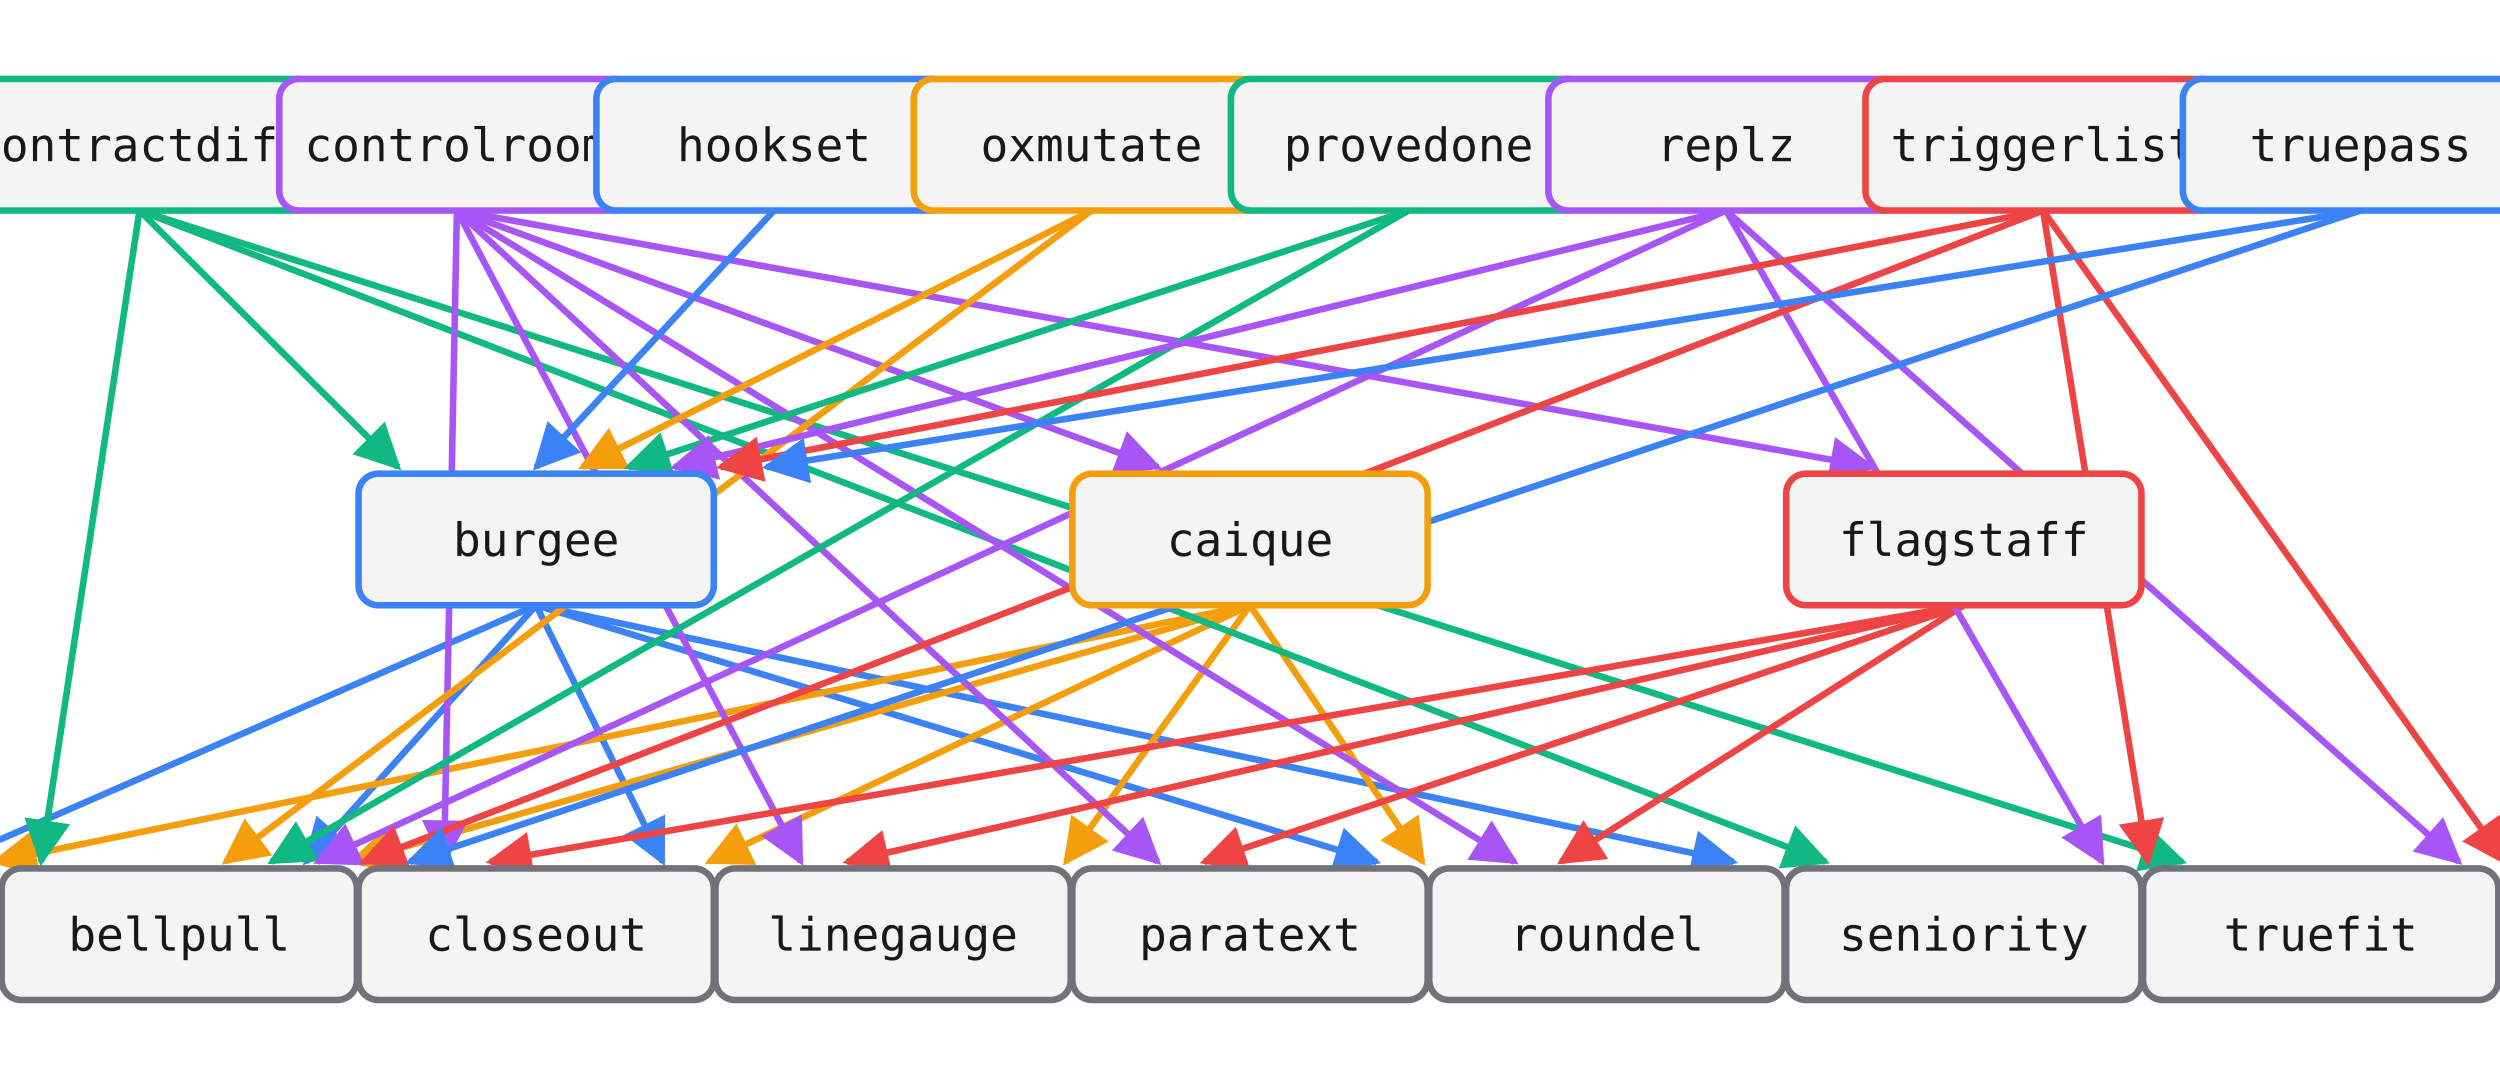
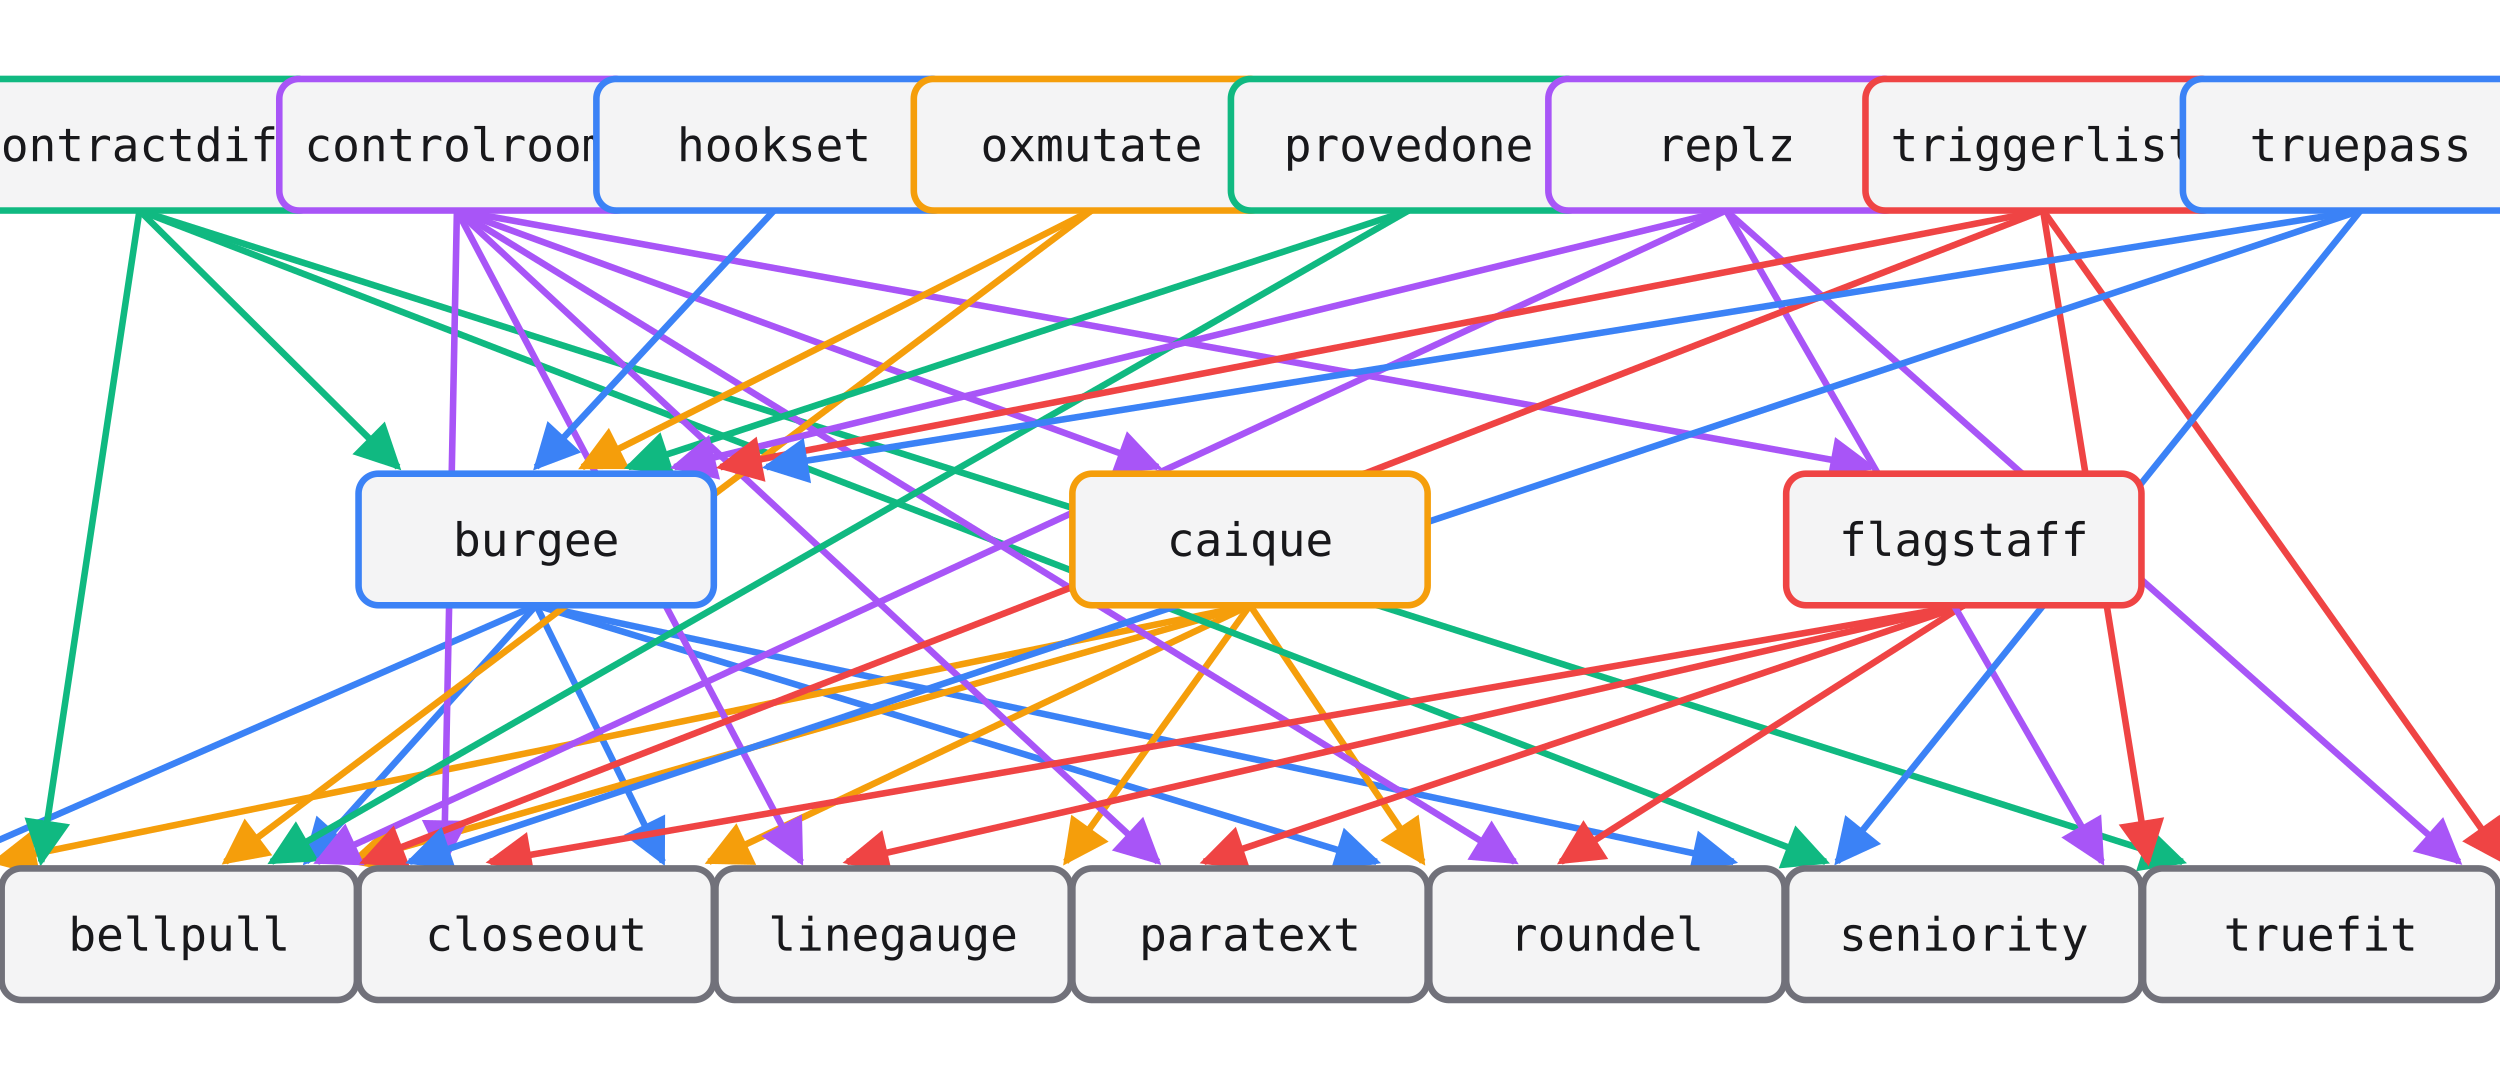
<svg xmlns="http://www.w3.org/2000/svg" viewBox="0 0 760 328" width="760" height="328" role="img" aria-labelledby="t d">
  <defs>
    <marker id="a0" viewBox="0 0 10 10" refX="9" refY="5" markerWidth="7" markerHeight="7" orient="auto-start-reverse">
      <path d="M0,0 L10,5 L0,10 z" fill="#3b82f6" />
    </marker>
    <marker id="a1" viewBox="0 0 10 10" refX="9" refY="5" markerWidth="7" markerHeight="7" orient="auto-start-reverse">
      <path d="M0,0 L10,5 L0,10 z" fill="#f59e0b" />
    </marker>
    <marker id="a2" viewBox="0 0 10 10" refX="9" refY="5" markerWidth="7" markerHeight="7" orient="auto-start-reverse">
      <path d="M0,0 L10,5 L0,10 z" fill="#10b981" />
    </marker>
    <marker id="a3" viewBox="0 0 10 10" refX="9" refY="5" markerWidth="7" markerHeight="7" orient="auto-start-reverse">
      <path d="M0,0 L10,5 L0,10 z" fill="#a855f7" />
    </marker>
    <marker id="a4" viewBox="0 0 10 10" refX="9" refY="5" markerWidth="7" markerHeight="7" orient="auto-start-reverse">
      <path d="M0,0 L10,5 L0,10 z" fill="#ef4444" />
    </marker>
    <marker id="a5" viewBox="0 0 10 10" refX="9" refY="5" markerWidth="7" markerHeight="7" orient="auto-start-reverse">
      <path d="M0,0 L10,5 L0,10 z" fill="#3b82f6" />
    </marker>
    <marker id="a6" viewBox="0 0 10 10" refX="9" refY="5" markerWidth="7" markerHeight="7" orient="auto-start-reverse">
      <path d="M0,0 L10,5 L0,10 z" fill="#f59e0b" />
    </marker>
    <marker id="a7" viewBox="0 0 10 10" refX="9" refY="5" markerWidth="7" markerHeight="7" orient="auto-start-reverse">
      <path d="M0,0 L10,5 L0,10 z" fill="#10b981" />
    </marker>
    <marker id="a8" viewBox="0 0 10 10" refX="9" refY="5" markerWidth="7" markerHeight="7" orient="auto-start-reverse">
      <path d="M0,0 L10,5 L0,10 z" fill="#a855f7" />
    </marker>
    <marker id="a9" viewBox="0 0 10 10" refX="9" refY="5" markerWidth="7" markerHeight="7" orient="auto-start-reverse">
      <path d="M0,0 L10,5 L0,10 z" fill="#ef4444" />
    </marker>
    <marker id="a10" viewBox="0 0 10 10" refX="9" refY="5" markerWidth="7" markerHeight="7" orient="auto-start-reverse">
      <path d="M0,0 L10,5 L0,10 z" fill="#3b82f6" />
    </marker>
  </defs>
  <line x1="163.0" y1="184" x2="-15.5" y2="262" stroke="#3b82f6" stroke-width="2" marker-end="url(#a0)" />
  <line x1="163.0" y1="184" x2="93.0" y2="262" stroke="#3b82f6" stroke-width="2" marker-end="url(#a0)" />
  <line x1="163.0" y1="184" x2="201.5" y2="262" stroke="#3b82f6" stroke-width="2" marker-end="url(#a0)" />
  <line x1="163.0" y1="184" x2="418.5" y2="262" stroke="#3b82f6" stroke-width="2" marker-end="url(#a0)" />
  <line x1="163.0" y1="184" x2="527.0" y2="262" stroke="#3b82f6" stroke-width="2" marker-end="url(#a0)" />
  <line x1="380.0" y1="184" x2="-1.5" y2="262" stroke="#f59e0b" stroke-width="2" marker-end="url(#a1)" />
  <line x1="380.0" y1="184" x2="107.0" y2="262" stroke="#f59e0b" stroke-width="2" marker-end="url(#a1)" />
  <line x1="380.0" y1="184" x2="215.5" y2="262" stroke="#f59e0b" stroke-width="2" marker-end="url(#a1)" />
  <line x1="380.0" y1="184" x2="324.0" y2="262" stroke="#f59e0b" stroke-width="2" marker-end="url(#a1)" />
  <line x1="380.0" y1="184" x2="432.5" y2="262" stroke="#f59e0b" stroke-width="2" marker-end="url(#a1)" />
  <line x1="42.4" y1="64" x2="12.5" y2="262" stroke="#10b981" stroke-width="2" marker-end="url(#a2)" />
  <line x1="42.4" y1="64" x2="121.0" y2="142" stroke="#10b981" stroke-width="2" marker-end="url(#a2)" />
  <line x1="42.4" y1="64" x2="555.0" y2="262" stroke="#10b981" stroke-width="2" marker-end="url(#a2)" />
  <line x1="42.4" y1="64" x2="663.5" y2="262" stroke="#10b981" stroke-width="2" marker-end="url(#a2)" />
  <line x1="138.9" y1="64" x2="352.0" y2="142" stroke="#a855f7" stroke-width="2" marker-end="url(#a3)" />
  <line x1="138.9" y1="64" x2="135.0" y2="262" stroke="#a855f7" stroke-width="2" marker-end="url(#a3)" />
  <line x1="138.9" y1="64" x2="569.0" y2="142" stroke="#a855f7" stroke-width="2" marker-end="url(#a3)" />
  <line x1="138.9" y1="64" x2="243.5" y2="262" stroke="#a855f7" stroke-width="2" marker-end="url(#a3)" />
  <line x1="138.9" y1="64" x2="352.0" y2="262" stroke="#a855f7" stroke-width="2" marker-end="url(#a3)" />
  <line x1="138.9" y1="64" x2="460.5" y2="262" stroke="#a855f7" stroke-width="2" marker-end="url(#a3)" />
  <line x1="597.0" y1="184" x2="149.0" y2="262" stroke="#ef4444" stroke-width="2" marker-end="url(#a4)" />
  <line x1="597.0" y1="184" x2="257.5" y2="262" stroke="#ef4444" stroke-width="2" marker-end="url(#a4)" />
  <line x1="597.0" y1="184" x2="366.0" y2="262" stroke="#ef4444" stroke-width="2" marker-end="url(#a4)" />
  <line x1="597.0" y1="184" x2="474.5" y2="262" stroke="#ef4444" stroke-width="2" marker-end="url(#a4)" />
  <line x1="235.3" y1="64" x2="163.0" y2="142" stroke="#3b82f6" stroke-width="2" marker-end="url(#a5)" />
  <line x1="331.8" y1="64" x2="68.5" y2="262" stroke="#f59e0b" stroke-width="2" marker-end="url(#a6)" />
  <line x1="331.8" y1="64" x2="177.0" y2="142" stroke="#f59e0b" stroke-width="2" marker-end="url(#a6)" />
  <line x1="428.2" y1="64" x2="82.5" y2="262" stroke="#10b981" stroke-width="2" marker-end="url(#a7)" />
  <line x1="428.2" y1="64" x2="191.0" y2="142" stroke="#10b981" stroke-width="2" marker-end="url(#a7)" />
  <line x1="524.7" y1="64" x2="96.5" y2="262" stroke="#a855f7" stroke-width="2" marker-end="url(#a8)" />
  <line x1="524.7" y1="64" x2="205.0" y2="142" stroke="#a855f7" stroke-width="2" marker-end="url(#a8)" />
  <line x1="524.7" y1="64" x2="639.0" y2="262" stroke="#a855f7" stroke-width="2" marker-end="url(#a8)" />
  <line x1="524.7" y1="64" x2="747.5" y2="262" stroke="#a855f7" stroke-width="2" marker-end="url(#a8)" />
  <line x1="621.1" y1="64" x2="110.5" y2="262" stroke="#ef4444" stroke-width="2" marker-end="url(#a9)" />
  <line x1="621.1" y1="64" x2="219.0" y2="142" stroke="#ef4444" stroke-width="2" marker-end="url(#a9)" />
  <line x1="621.1" y1="64" x2="653.0" y2="262" stroke="#ef4444" stroke-width="2" marker-end="url(#a9)" />
  <line x1="621.1" y1="64" x2="761.5" y2="262" stroke="#ef4444" stroke-width="2" marker-end="url(#a9)" />
  <line x1="717.6" y1="64" x2="124.5" y2="262" stroke="#3b82f6" stroke-width="2" marker-end="url(#a10)" />
  <line x1="717.6" y1="64" x2="233.0" y2="142" stroke="#3b82f6" stroke-width="2" marker-end="url(#a10)" />
+   <line x1="717.6" y1="64" x2="558.5" y2="262" stroke="#3b82f6" stroke-width="2" marker-end="url(#a10)" />
  <rect x="109.0" y="144" width="108" height="40" rx="6" fill="#f4f4f5" stroke="#3b82f6" stroke-width="2" />
  <text x="163.0" y="169" text-anchor="middle" font-family="ui-monospace, SFMono-Regular, Menlo, Consolas, monospace" font-size="14" fill="#18181b">burgee</text>
  <rect x="326.0" y="144" width="108" height="40" rx="6" fill="#f4f4f5" stroke="#f59e0b" stroke-width="2" />
  <text x="380.0" y="169" text-anchor="middle" font-family="ui-monospace, SFMono-Regular, Menlo, Consolas, monospace" font-size="14" fill="#18181b">caique</text>
  <rect x="-11.6" y="24" width="108" height="40" rx="6" fill="#f4f4f5" stroke="#10b981" stroke-width="2" />
  <text x="42.4" y="49" text-anchor="middle" font-family="ui-monospace, SFMono-Regular, Menlo, Consolas, monospace" font-size="14" fill="#18181b">contractdiff</text>
  <rect x="84.9" y="24" width="108" height="40" rx="6" fill="#f4f4f5" stroke="#a855f7" stroke-width="2" />
  <text x="138.9" y="49" text-anchor="middle" font-family="ui-monospace, SFMono-Regular, Menlo, Consolas, monospace" font-size="14" fill="#18181b">controlroom</text>
  <rect x="543.0" y="144" width="108" height="40" rx="6" fill="#f4f4f5" stroke="#ef4444" stroke-width="2" />
  <text x="597.0" y="169" text-anchor="middle" font-family="ui-monospace, SFMono-Regular, Menlo, Consolas, monospace" font-size="14" fill="#18181b">flagstaff</text>
  <rect x="181.3" y="24" width="108" height="40" rx="6" fill="#f4f4f5" stroke="#3b82f6" stroke-width="2" />
  <text x="235.3" y="49" text-anchor="middle" font-family="ui-monospace, SFMono-Regular, Menlo, Consolas, monospace" font-size="14" fill="#18181b">hookset</text>
  <rect x="277.8" y="24" width="108" height="40" rx="6" fill="#f4f4f5" stroke="#f59e0b" stroke-width="2" />
  <text x="331.8" y="49" text-anchor="middle" font-family="ui-monospace, SFMono-Regular, Menlo, Consolas, monospace" font-size="14" fill="#18181b">oxmutate</text>
  <rect x="374.2" y="24" width="108" height="40" rx="6" fill="#f4f4f5" stroke="#10b981" stroke-width="2" />
  <text x="428.2" y="49" text-anchor="middle" font-family="ui-monospace, SFMono-Regular, Menlo, Consolas, monospace" font-size="14" fill="#18181b">provedone</text>
  <rect x="470.7" y="24" width="108" height="40" rx="6" fill="#f4f4f5" stroke="#a855f7" stroke-width="2" />
  <text x="524.7" y="49" text-anchor="middle" font-family="ui-monospace, SFMono-Regular, Menlo, Consolas, monospace" font-size="14" fill="#18181b">replz</text>
  <rect x="567.1" y="24" width="108" height="40" rx="6" fill="#f4f4f5" stroke="#ef4444" stroke-width="2" />
  <text x="621.1" y="49" text-anchor="middle" font-family="ui-monospace, SFMono-Regular, Menlo, Consolas, monospace" font-size="14" fill="#18181b">triggerlist</text>
  <rect x="663.6" y="24" width="108" height="40" rx="6" fill="#f4f4f5" stroke="#3b82f6" stroke-width="2" />
  <text x="717.6" y="49" text-anchor="middle" font-family="ui-monospace, SFMono-Regular, Menlo, Consolas, monospace" font-size="14" fill="#18181b">truepass</text>
  <rect x="0.5" y="264" width="108" height="40" rx="6" fill="#f4f4f5" stroke="#71717a" stroke-width="2" />
  <text x="54.5" y="289" text-anchor="middle" font-family="ui-monospace, SFMono-Regular, Menlo, Consolas, monospace" font-size="14" fill="#18181b">bellpull</text>
  <rect x="109.0" y="264" width="108" height="40" rx="6" fill="#f4f4f5" stroke="#71717a" stroke-width="2" />
  <text x="163.0" y="289" text-anchor="middle" font-family="ui-monospace, SFMono-Regular, Menlo, Consolas, monospace" font-size="14" fill="#18181b">closeout</text>
  <rect x="217.5" y="264" width="108" height="40" rx="6" fill="#f4f4f5" stroke="#71717a" stroke-width="2" />
  <text x="271.5" y="289" text-anchor="middle" font-family="ui-monospace, SFMono-Regular, Menlo, Consolas, monospace" font-size="14" fill="#18181b">linegauge</text>
  <rect x="326.0" y="264" width="108" height="40" rx="6" fill="#f4f4f5" stroke="#71717a" stroke-width="2" />
  <text x="380.0" y="289" text-anchor="middle" font-family="ui-monospace, SFMono-Regular, Menlo, Consolas, monospace" font-size="14" fill="#18181b">paratext</text>
  <rect x="434.5" y="264" width="108" height="40" rx="6" fill="#f4f4f5" stroke="#71717a" stroke-width="2" />
  <text x="488.5" y="289" text-anchor="middle" font-family="ui-monospace, SFMono-Regular, Menlo, Consolas, monospace" font-size="14" fill="#18181b">roundel</text>
  <rect x="543.0" y="264" width="108" height="40" rx="6" fill="#f4f4f5" stroke="#71717a" stroke-width="2" />
  <text x="597.0" y="289" text-anchor="middle" font-family="ui-monospace, SFMono-Regular, Menlo, Consolas, monospace" font-size="14" fill="#18181b">seniority</text>
  <rect x="651.5" y="264" width="108" height="40" rx="6" fill="#f4f4f5" stroke="#71717a" stroke-width="2" />
  <text x="705.5" y="289" text-anchor="middle" font-family="ui-monospace, SFMono-Regular, Menlo, Consolas, monospace" font-size="14" fill="#18181b">truefit</text>
</svg>
